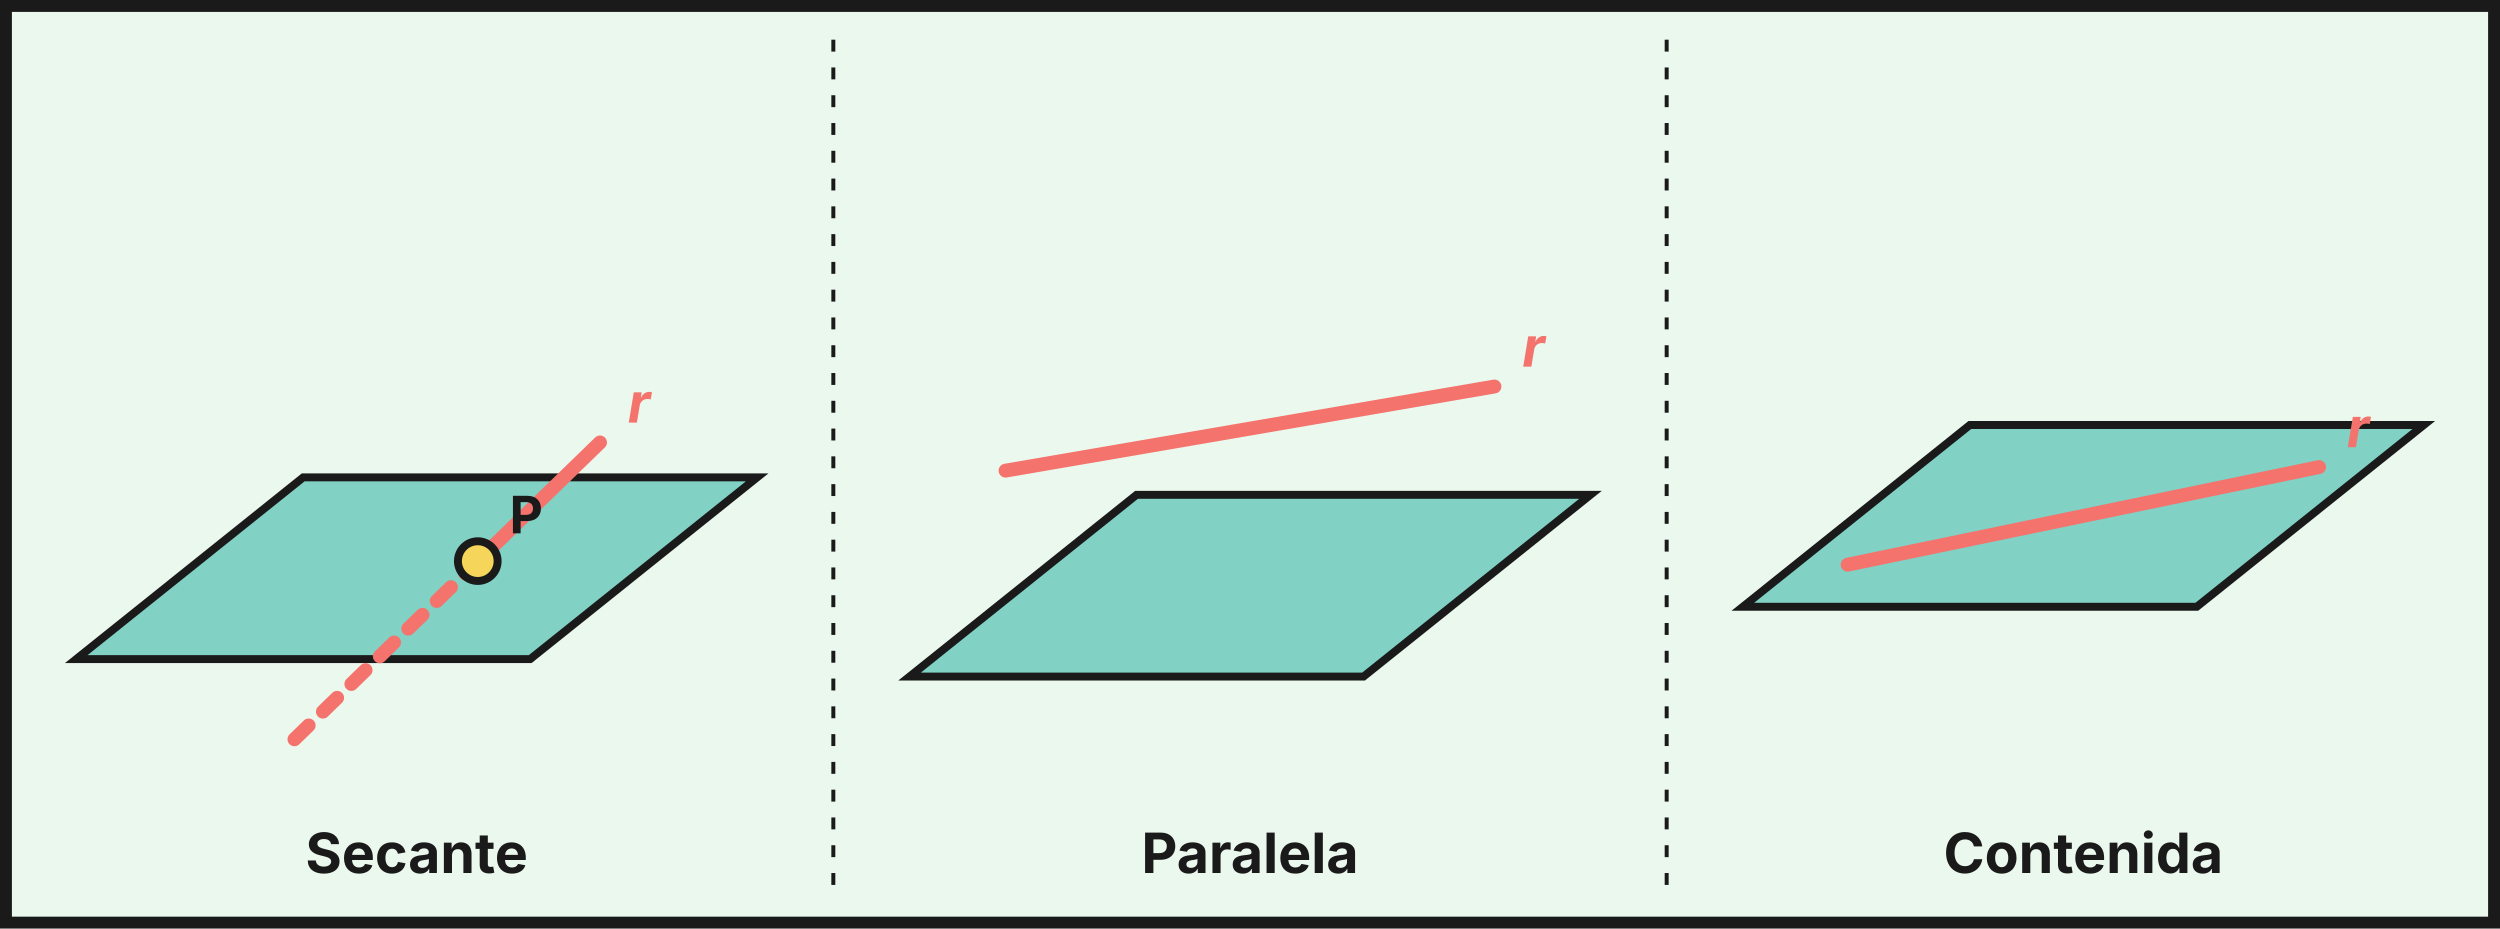
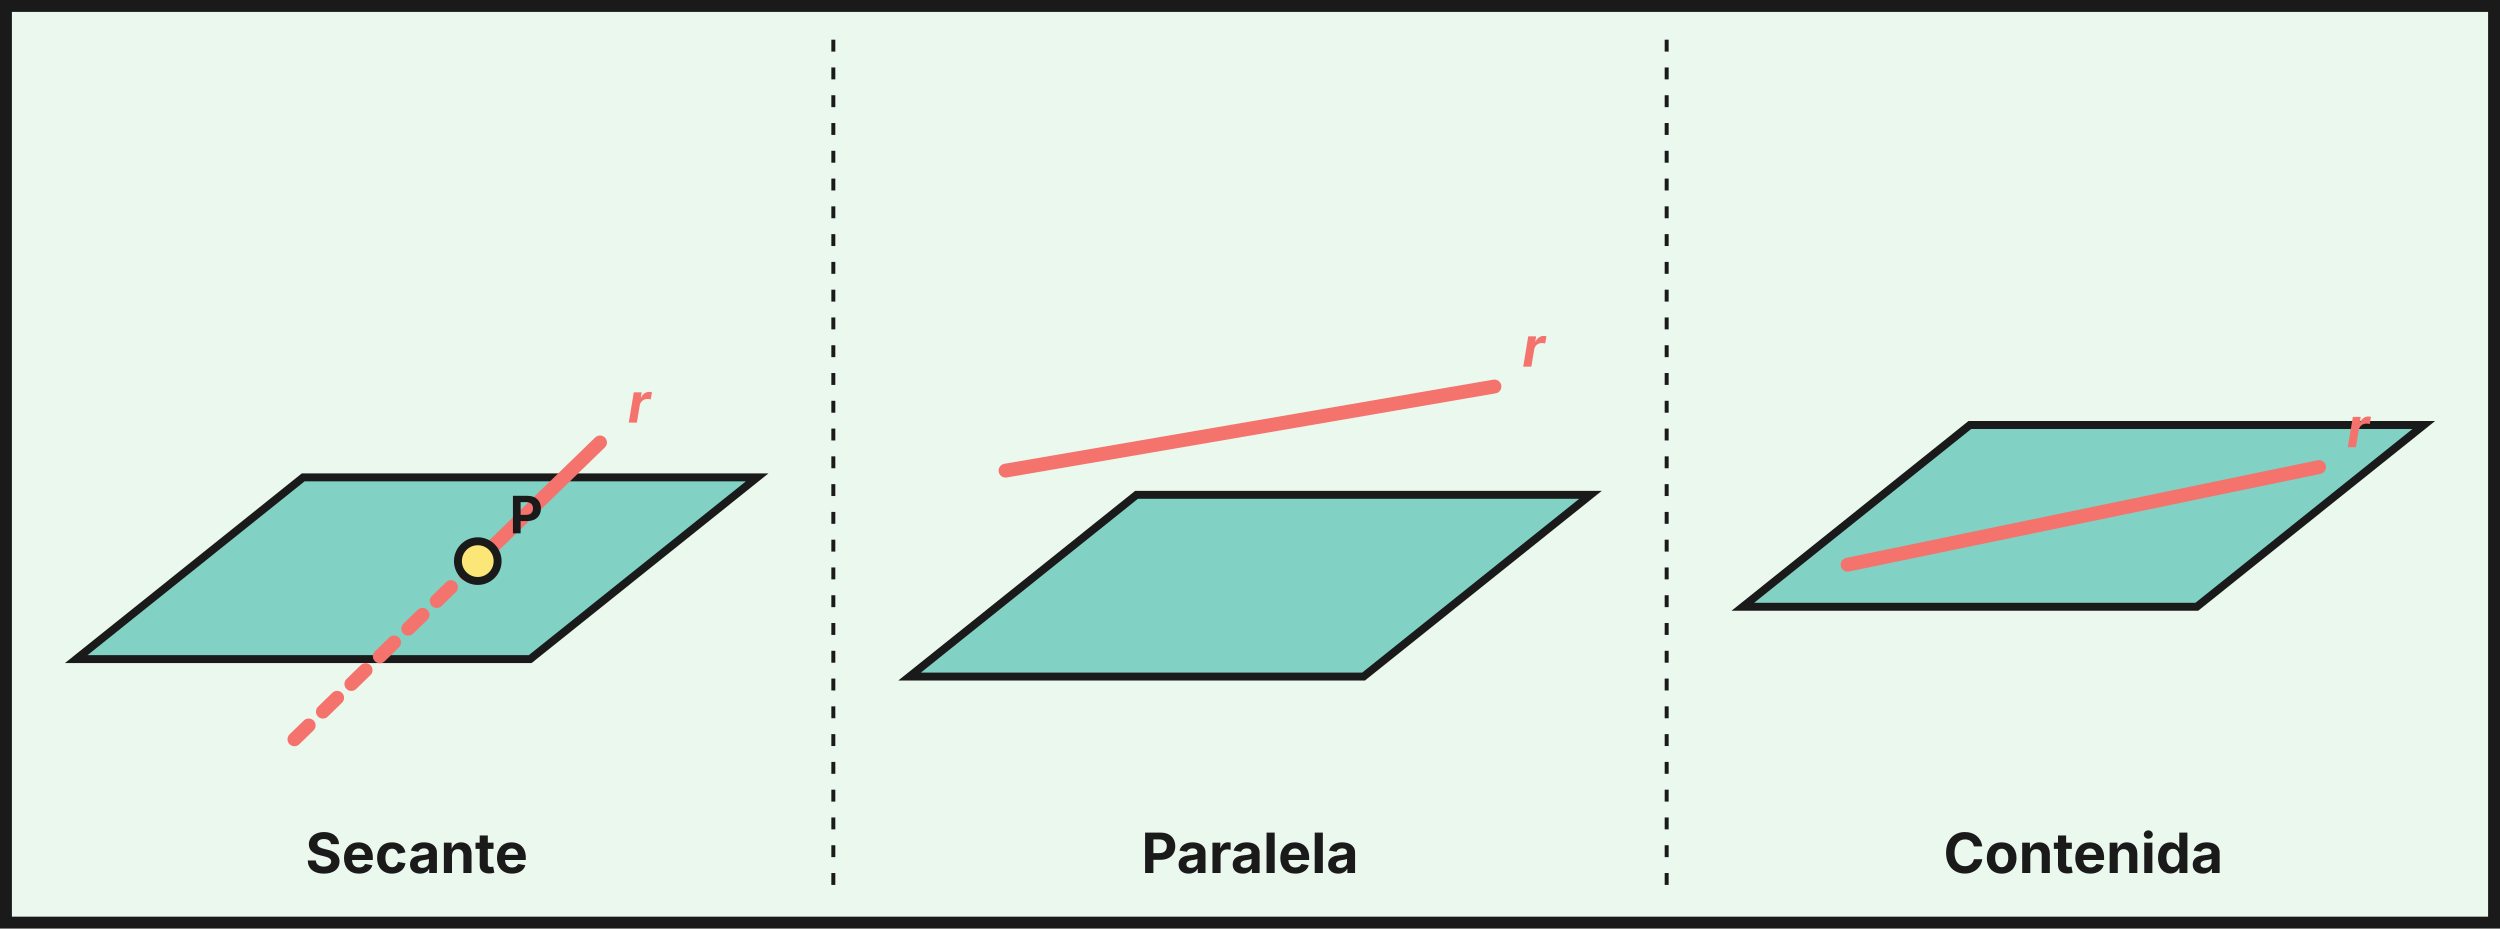
<svg xmlns="http://www.w3.org/2000/svg" viewBox="0 0 630 234" width="630" height="234" font-family="Inter, Helvetica, Arial, sans-serif" role="img">
  <rect x="1.5" y="1.5" width="627" height="231" fill="#EBF8EE" stroke="#1A1A1A" stroke-width="3" />
  <text x="105.0" y="220" text-anchor="middle" font-size="14" font-weight="700" fill="#1A1A1A">Secante</text>
  <path d="M76.4,120.3 L19.2,166.1 L133.6,166.1 L190.8,120.3 Z" fill="#5EC4B6" fill-opacity="0.75" stroke="#1A1A1A" stroke-width="2" />
  <line x1="74.2" y1="186.3" x2="120.4" y2="141.4" stroke="#F4736C" stroke-width="3.5" stroke-linecap="round" stroke-dasharray="5 5" />
  <line x1="120.4" y1="141.4" x2="151.2" y2="111.5" stroke="#F4736C" stroke-width="3.5" stroke-linecap="round" />
  <text x="158.2" y="106.5" font-size="14" font-style="italic" font-weight="700" fill="#F4736C">r</text>
-   <circle cx="120.4" cy="141.4" r="5" fill="#F5D65B" stroke="#1A1A1A" stroke-width="2" />
+   <circle cx="120.4" cy="141.4" r="5" fill="#FCE678" stroke="#1A1A1A" stroke-width="2" />
  <text x="128.4" y="134.4" font-size="13" font-weight="700" fill="#1A1A1A">P</text>
  <line x1="210" y1="10" x2="210" y2="224" stroke="#1A1A1A" stroke-width="1" stroke-dasharray="3 4" />
  <text x="315.0" y="220" text-anchor="middle" font-size="14" font-weight="700" fill="#1A1A1A">Paralela</text>
  <path d="M286.4,124.7 L229.2,170.5 L343.6,170.5 L400.8,124.7 Z" fill="#5EC4B6" fill-opacity="0.75" stroke="#1A1A1A" stroke-width="2" />
  <line x1="253.4" y1="118.6" x2="376.6" y2="97.4" stroke="#F4736C" stroke-width="3.5" stroke-linecap="round" />
  <text x="383.6" y="92.4" font-size="14" font-style="italic" font-weight="700" fill="#F4736C">r</text>
  <line x1="420" y1="10" x2="420" y2="224" stroke="#1A1A1A" stroke-width="1" stroke-dasharray="3 4" />
  <text x="525.0" y="220" text-anchor="middle" font-size="14" font-weight="700" fill="#1A1A1A">Contenida</text>
  <path d="M496.4,107.1 L439.2,152.9 L553.6,152.9 L610.8,107.1 Z" fill="#5EC4B6" fill-opacity="0.75" stroke="#1A1A1A" stroke-width="2" />
  <line x1="465.6" y1="142.3" x2="584.4" y2="117.7" stroke="#F4736C" stroke-width="3.5" stroke-linecap="round" />
  <text x="591.4" y="112.7" font-size="14" font-style="italic" font-weight="700" fill="#F4736C">r</text>
</svg>
